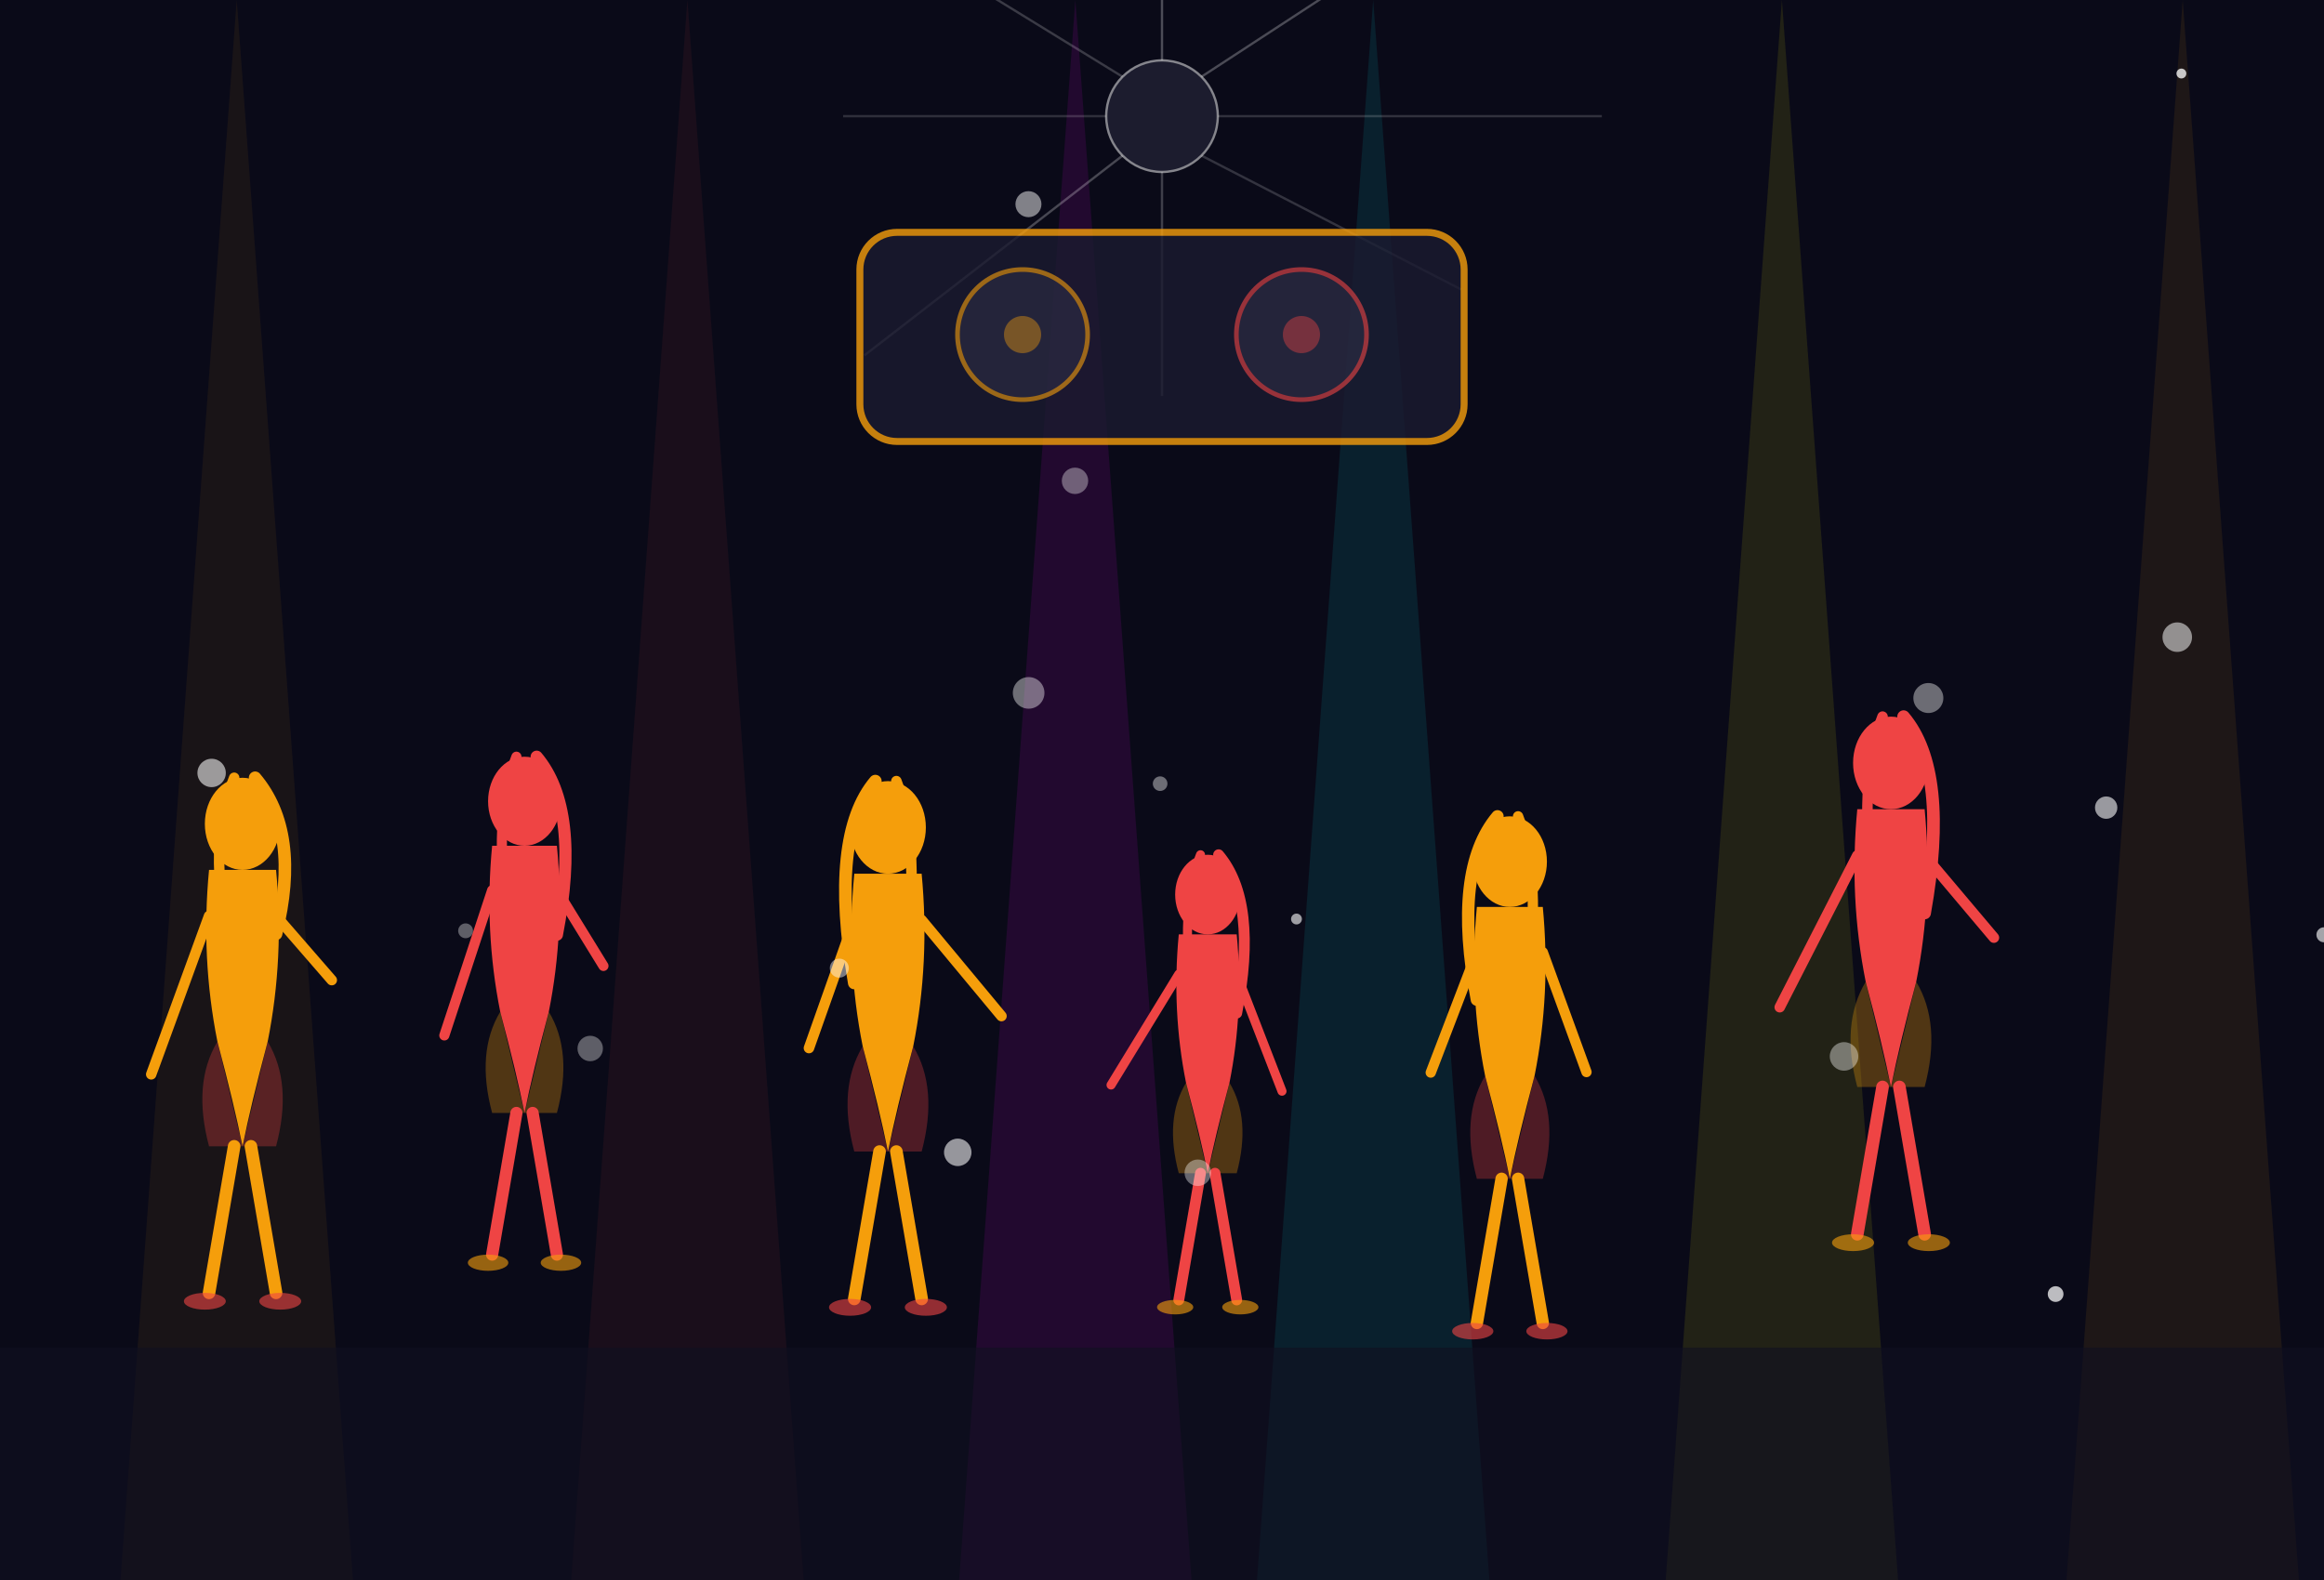
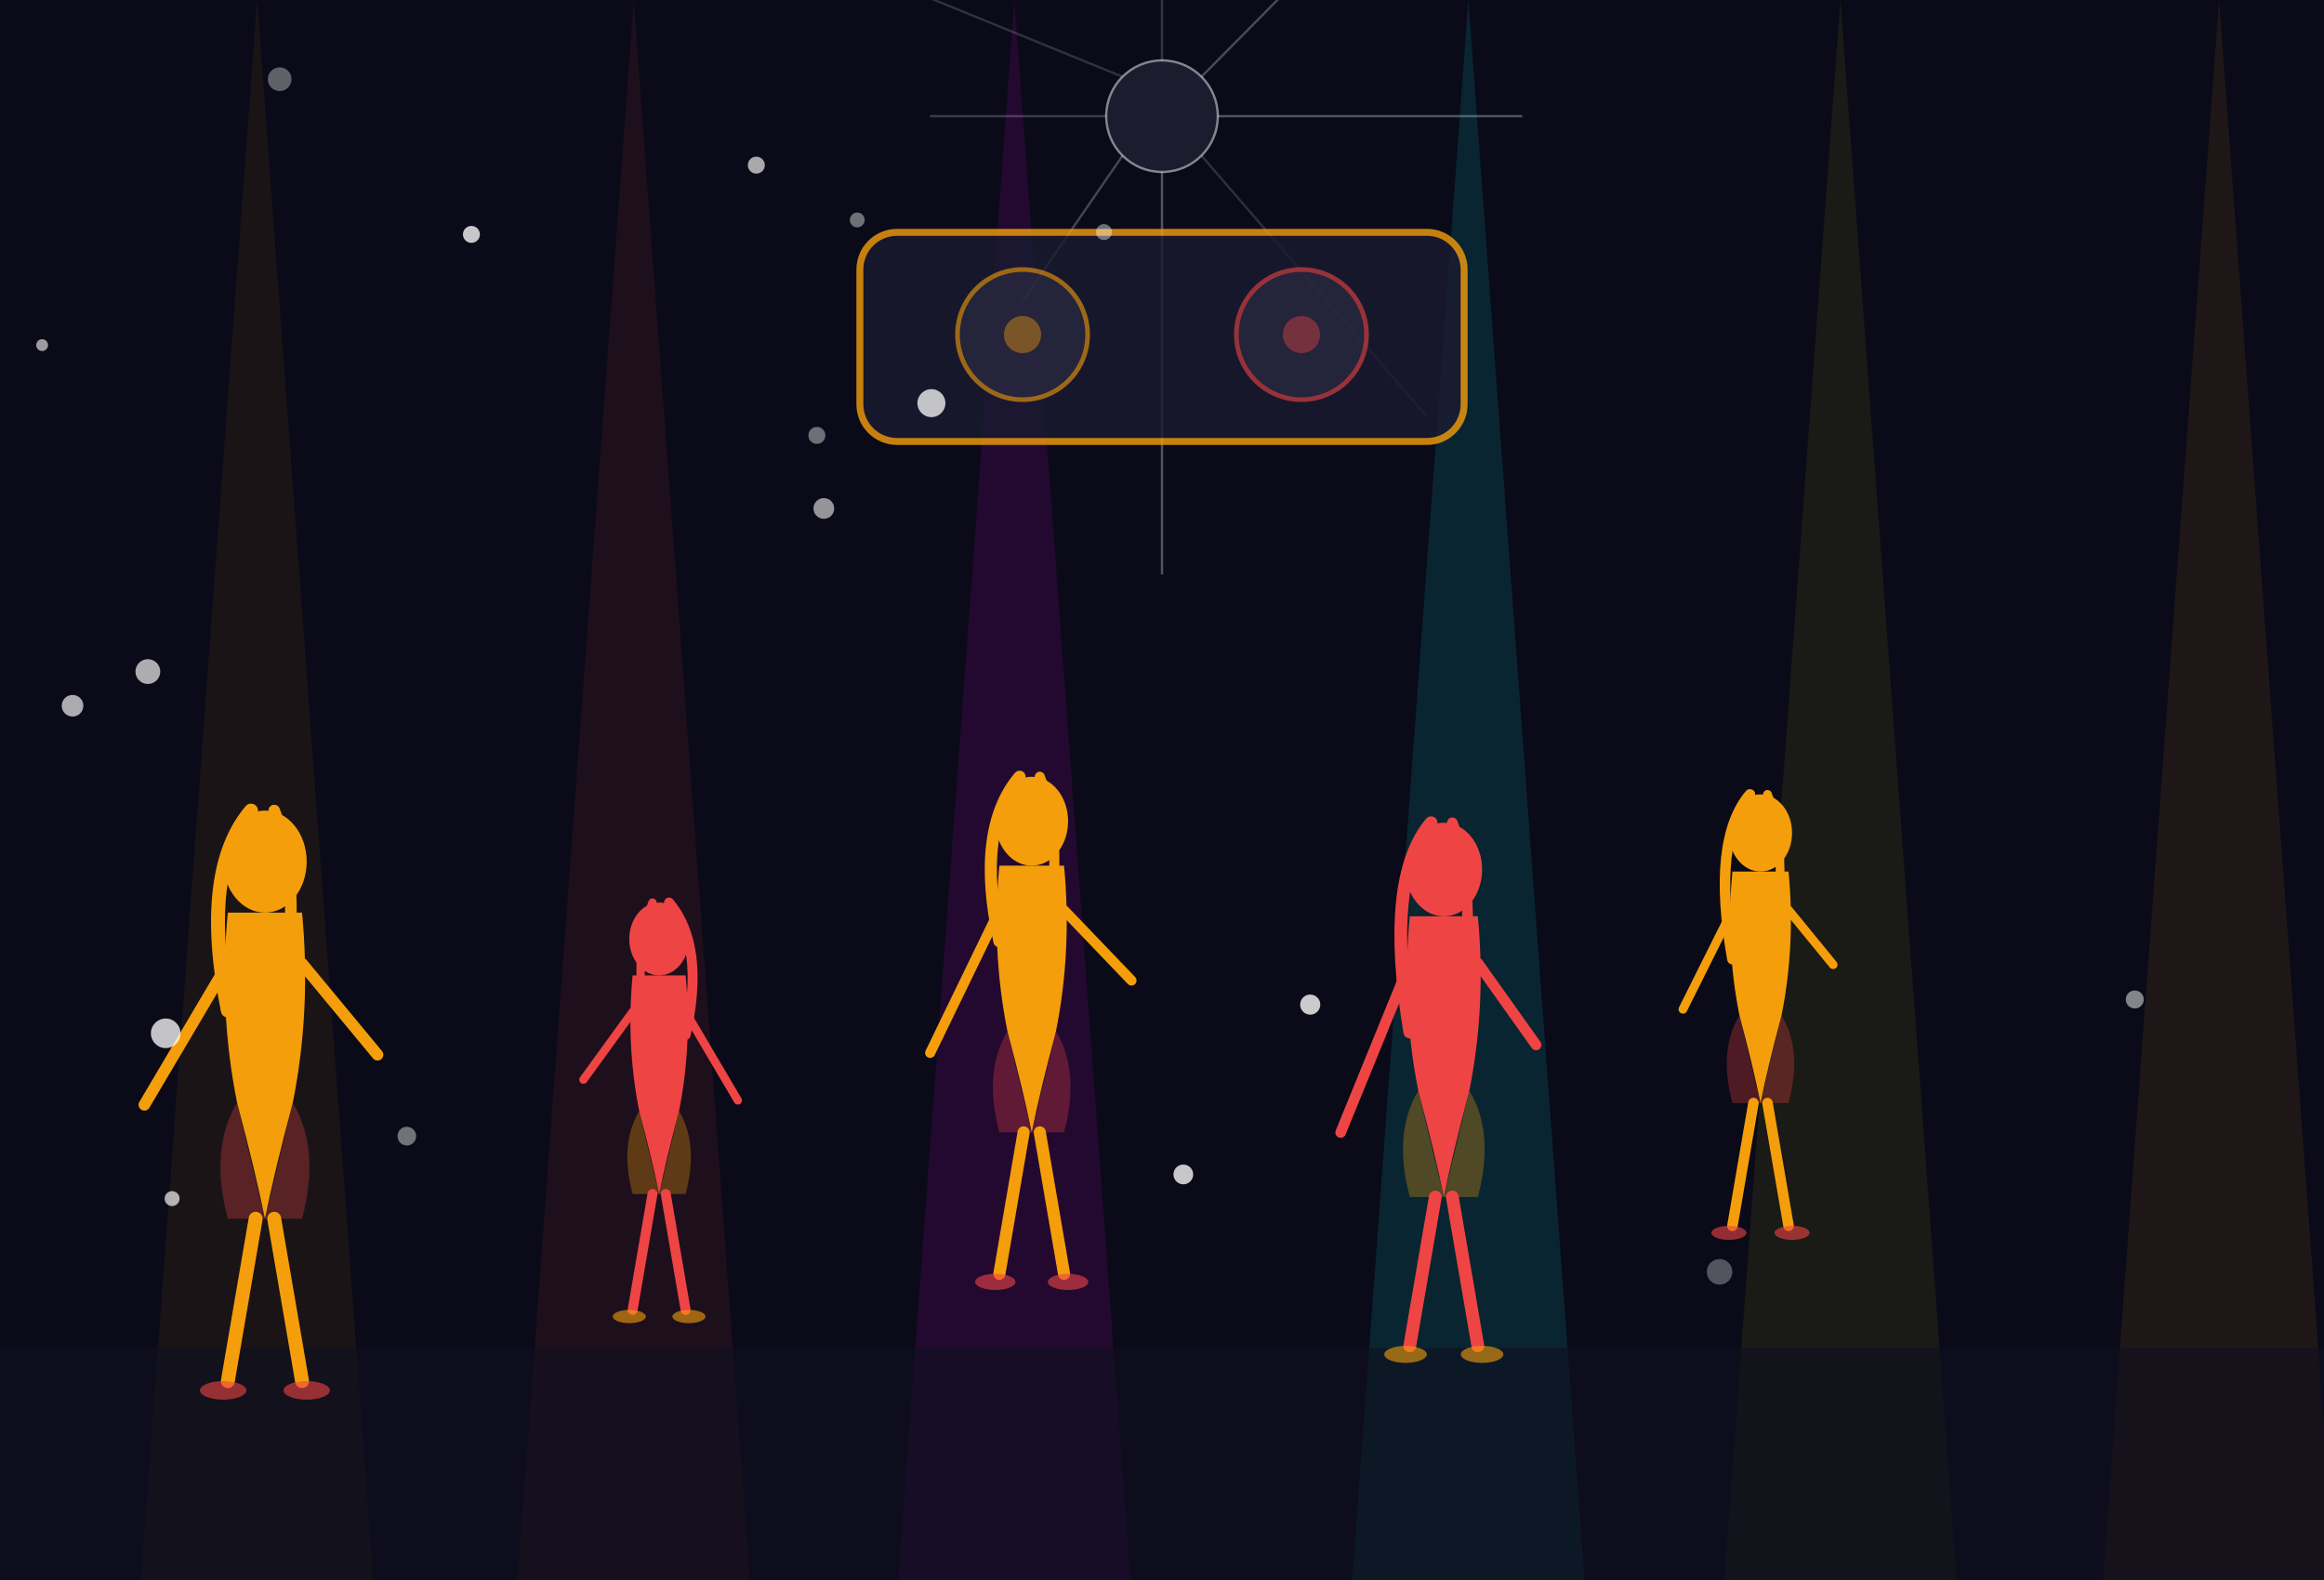
<svg xmlns="http://www.w3.org/2000/svg" viewBox="0 0 500 340" width="500" height="340">
  <rect width="500" height="340" fill="#0a0a18" />
-   <polygon points="50.93,0 25.93,340 75.93,340" fill="#f59e0b" opacity="0.068" />
-   <polygon points="147.893,0 122.893,340 172.893,340" fill="#ef4444" opacity="0.074" />
-   <polygon points="231.354,0 206.354,340 256.354,340" fill="#ff00ff" opacity="0.1" />
-   <polygon points="295.438,0 270.438,340 320.438,340" fill="#00ffff" opacity="0.093" />
-   <polygon points="383.37,0 358.37,340 408.37,340" fill="#ffff00" opacity="0.1" />
-   <polygon points="469.601,0 444.601,340 494.601,340" fill="#f59e0b" opacity="0.089" />
+   <polygon points="55.319,0 30.319,340 80.319,340" fill="#f59e0b" opacity="0.071" />
+   <polygon points="136.339,0 111.339,340 161.339,340" fill="#ef4444" opacity="0.088" />
+   <polygon points="218.233,0 193.233,340 243.233,340" fill="#ff00ff" opacity="0.105" />
+   <polygon points="315.912,0 290.912,340 340.912,340" fill="#00ffff" opacity="0.113" />
+   <polygon points="395.961,0 370.961,340 420.961,340" fill="#ffff00" opacity="0.07" />
+   <polygon points="477.426,0 452.426,340 502.426,340" fill="#f59e0b" opacity="0.092" />
  <circle cx="250" cy="25" r="12" fill="#2d2d44" stroke="#fff" stroke-width="0.5" opacity="0.5" />
-   <line x1="262" y1="25" x2="344.631" y2="25" stroke="#fff" stroke-width="0.5" opacity="0.164" />
-   <line x1="258.485" y1="33.485" x2="314.365" y2="62.292" stroke="#fff" stroke-width="0.5" opacity="0.169" />
-   <line x1="250" y1="37" x2="250" y2="85.21" stroke="#fff" stroke-width="0.5" opacity="0.215" />
-   <line x1="241.515" y1="33.485" x2="185.967" y2="76.475" stroke="#fff" stroke-width="0.5" opacity="0.251" />
-   <line x1="238" y1="25" x2="181.393" y2="25" stroke="#fff" stroke-width="0.5" opacity="0.154" />
-   <line x1="241.515" y1="16.515" x2="187.799" y2="-16.485" stroke="#fff" stroke-width="0.5" opacity="0.196" />
-   <line x1="250" y1="13" x2="250" y2="-64.117" stroke="#fff" stroke-width="0.5" opacity="0.273" />
-   <line x1="258.485" y1="16.515" x2="316.357" y2="-21.269" stroke="#fff" stroke-width="0.5" opacity="0.262" />
+   <line x1="262" y1="25" x2="327.507" y2="25" stroke="#fff" stroke-width="0.5" opacity="0.295" />
+   <line x1="258.485" y1="33.485" x2="306.878" y2="89.499" stroke="#fff" stroke-width="0.5" opacity="0.152" />
+   <line x1="250" y1="37" x2="250" y2="123.609" stroke="#fff" stroke-width="0.5" opacity="0.297" />
+   <line x1="241.515" y1="33.485" x2="220.003" y2="64.761" stroke="#fff" stroke-width="0.5" opacity="0.239" />
+   <line x1="238" y1="25" x2="200.107" y2="25" stroke="#fff" stroke-width="0.5" opacity="0.205" />
+   <line x1="241.515" y1="16.515" x2="180.836" y2="-8.249" stroke="#fff" stroke-width="0.5" opacity="0.161" />
+   <line x1="250" y1="13" x2="250" y2="-15.391" stroke="#fff" stroke-width="0.5" opacity="0.175" />
+   <line x1="258.485" y1="16.515" x2="312.752" y2="-38.305" stroke="#fff" stroke-width="0.5" opacity="0.264" />
  <rect x="185" y="50" width="130" height="45" rx="8" fill="#1a1a30" stroke="#f59e0b" stroke-width="1.5" opacity="0.8" />
  <circle cx="220" cy="72" r="14" fill="#2d2d44" stroke="#f59e0b" stroke-width="1" opacity="0.6" />
  <circle cx="280" cy="72" r="14" fill="#2d2d44" stroke="#ef4444" stroke-width="1" opacity="0.6" />
  <circle cx="220" cy="72" r="4" fill="#f59e0b" opacity="0.4" />
  <circle cx="280" cy="72" r="4" fill="#ef4444" opacity="0.4" />
  <rect x="0" y="290" width="500" height="50" fill="#0f0f20" opacity="0.6" />
-   <g transform="translate(52.18364,224.1413) scale(0.9011888)">
+   <g transform="translate(56.99881,237.3104) scale(0.9981408)">
    <ellipse cx="0" cy="-52" rx="9" ry="11" fill="#f59e0b" />
-     <path d="M3,-63 Q14,-50 8,-25.733" stroke="#f59e0b" stroke-width="3" fill="none" stroke-linecap="round" />
-     <path d="M-2,-63 Q-8,-48 -4,-28.733" stroke="#f59e0b" stroke-width="2.5" fill="none" stroke-linecap="round" />
+     <path d="M-3,-63 Q-14,-50 -8,-19.901" stroke="#f59e0b" stroke-width="3" fill="none" stroke-linecap="round" />
+     <path d="M2,-63 Q8,-48 4,-22.901" stroke="#f59e0b" stroke-width="2.5" fill="none" stroke-linecap="round" />
    <path d="M-8,-41 Q-10,-20 -6,0 Q-2,15 0,25 Q2,15 6,0 Q10,-20 8,-41 Z" fill="#f59e0b" />
    <path d="M-6,0 Q-12,10 -8,25 L0,25 Z" fill="#ef4444" opacity="0.3" />
    <path d="M6,0 Q12,10 8,25 L0,25 Z" fill="#ef4444" opacity="0.3" />
    <line x1="-2" y1="25" x2="-8" y2="60" stroke="#f59e0b" stroke-width="3" stroke-linecap="round" />
    <line x1="2" y1="25" x2="8" y2="60" stroke="#f59e0b" stroke-width="3" stroke-linecap="round" />
    <ellipse cx="-9" cy="62" rx="5" ry="2" fill="#ef4444" opacity="0.6" />
    <ellipse cx="9" cy="62" rx="5" ry="2" fill="#ef4444" opacity="0.6" />
-     <line x1="-8" y1="-30" x2="-21.805" y2="7.816" stroke="#f59e0b" stroke-width="2.5" stroke-linecap="round" />
-     <line x1="8" y1="-30" x2="21.298" y2="-14.682" stroke="#f59e0b" stroke-width="2.5" stroke-linecap="round" />
+     <line x1="-8" y1="-30" x2="-25.985" y2="0.431" stroke="#f59e0b" stroke-width="2.5" stroke-linecap="round" />
+     <line x1="8" y1="-30" x2="24.27" y2="-10.36" stroke="#f59e0b" stroke-width="2.5" stroke-linecap="round" />
  </g>
-   <g transform="translate(112.8485,217.7161) scale(0.8711157)">
+   <g transform="translate(141.8068,239.1171) scale(0.7127005)">
    <ellipse cx="0" cy="-52" rx="9" ry="11" fill="#ef4444" />
-     <path d="M3,-63 Q14,-50 8,-19.035" stroke="#ef4444" stroke-width="3" fill="none" stroke-linecap="round" />
-     <path d="M-2,-63 Q-8,-48 -4,-22.035" stroke="#ef4444" stroke-width="2.5" fill="none" stroke-linecap="round" />
+     <path d="M3,-63 Q14,-50 8,-23.04" stroke="#ef4444" stroke-width="3" fill="none" stroke-linecap="round" />
+     <path d="M-2,-63 Q-8,-48 -4,-26.04" stroke="#ef4444" stroke-width="2.5" fill="none" stroke-linecap="round" />
    <path d="M-8,-41 Q-10,-20 -6,0 Q-2,15 0,25 Q2,15 6,0 Q10,-20 8,-41 Z" fill="#ef4444" />
    <path d="M-6,0 Q-12,10 -8,25 L0,25 Z" fill="#f59e0b" opacity="0.3" />
    <path d="M6,0 Q12,10 8,25 L0,25 Z" fill="#f59e0b" opacity="0.3" />
    <line x1="-2" y1="25" x2="-8" y2="60" stroke="#ef4444" stroke-width="3" stroke-linecap="round" />
    <line x1="2" y1="25" x2="8" y2="60" stroke="#ef4444" stroke-width="3" stroke-linecap="round" />
    <ellipse cx="-9" cy="62" rx="5" ry="2" fill="#f59e0b" opacity="0.6" />
    <ellipse cx="9" cy="62" rx="5" ry="2" fill="#f59e0b" opacity="0.6" />
-     <line x1="-8" y1="-30" x2="-19.806" y2="5.852" stroke="#ef4444" stroke-width="2.5" stroke-linecap="round" />
-     <line x1="8" y1="-30" x2="19.492" y2="-11.318" stroke="#ef4444" stroke-width="2.5" stroke-linecap="round" />
+     <line x1="-8" y1="-30" x2="-22.857" y2="-9.524" stroke="#ef4444" stroke-width="2.5" stroke-linecap="round" />
+     <line x1="8" y1="-30" x2="23.769" y2="-3.252" stroke="#ef4444" stroke-width="2.5" stroke-linecap="round" />
  </g>
-   <g transform="translate(191.0421,225.1593) scale(0.9058762)">
+   <g transform="translate(221.9676,221.9378) scale(0.8696175)">
    <ellipse cx="0" cy="-52" rx="9" ry="11" fill="#f59e0b" />
-     <path d="M-3,-63 Q-14,-50 -8,-15.052" stroke="#f59e0b" stroke-width="3" fill="none" stroke-linecap="round" />
-     <path d="M2,-63 Q8,-48 4,-18.052" stroke="#f59e0b" stroke-width="2.5" fill="none" stroke-linecap="round" />
+     <path d="M-3,-63 Q-14,-50 -8,-22.306" stroke="#f59e0b" stroke-width="3" fill="none" stroke-linecap="round" />
+     <path d="M2,-63 Q8,-48 4,-25.306" stroke="#f59e0b" stroke-width="2.5" fill="none" stroke-linecap="round" />
    <path d="M-8,-41 Q-10,-20 -6,0 Q-2,15 0,25 Q2,15 6,0 Q10,-20 8,-41 Z" fill="#f59e0b" />
    <path d="M-6,0 Q-12,10 -8,25 L0,25 Z" fill="#ef4444" opacity="0.3" />
    <path d="M6,0 Q12,10 8,25 L0,25 Z" fill="#ef4444" opacity="0.3" />
    <line x1="-2" y1="25" x2="-8" y2="60" stroke="#f59e0b" stroke-width="3" stroke-linecap="round" />
    <line x1="2" y1="25" x2="8" y2="60" stroke="#f59e0b" stroke-width="3" stroke-linecap="round" />
    <ellipse cx="-9" cy="62" rx="5" ry="2" fill="#ef4444" opacity="0.6" />
    <ellipse cx="9" cy="62" rx="5" ry="2" fill="#ef4444" opacity="0.6" />
-     <line x1="-8" y1="-30" x2="-18.763" y2="0.407" stroke="#f59e0b" stroke-width="2.5" stroke-linecap="round" />
-     <line x1="8" y1="-30" x2="26.953" y2="-7.191" stroke="#f59e0b" stroke-width="2.5" stroke-linecap="round" />
+     <line x1="-8" y1="-30" x2="-25.122" y2="5.323" stroke="#f59e0b" stroke-width="2.5" stroke-linecap="round" />
+     <line x1="8" y1="-30" x2="24.69" y2="-12.58" stroke="#f59e0b" stroke-width="2.5" stroke-linecap="round" />
  </g>
-   <g transform="translate(259.8408,233.0002) scale(0.7788325)">
+   <g transform="translate(310.6322,234.7025) scale(0.9152594)">
    <ellipse cx="0" cy="-52" rx="9" ry="11" fill="#ef4444" />
-     <path d="M3,-63 Q14,-50 8,-19.243" stroke="#ef4444" stroke-width="3" fill="none" stroke-linecap="round" />
-     <path d="M-2,-63 Q-8,-48 -4,-22.243" stroke="#ef4444" stroke-width="2.5" fill="none" stroke-linecap="round" />
+     <path d="M-3,-63 Q-14,-50 -8,-13.792" stroke="#ef4444" stroke-width="3" fill="none" stroke-linecap="round" />
+     <path d="M2,-63 Q8,-48 4,-16.792" stroke="#ef4444" stroke-width="2.5" fill="none" stroke-linecap="round" />
    <path d="M-8,-41 Q-10,-20 -6,0 Q-2,15 0,25 Q2,15 6,0 Q10,-20 8,-41 Z" fill="#ef4444" />
    <path d="M-6,0 Q-12,10 -8,25 L0,25 Z" fill="#f59e0b" opacity="0.3" />
    <path d="M6,0 Q12,10 8,25 L0,25 Z" fill="#f59e0b" opacity="0.3" />
    <line x1="-2" y1="25" x2="-8" y2="60" stroke="#ef4444" stroke-width="3" stroke-linecap="round" />
    <line x1="2" y1="25" x2="8" y2="60" stroke="#ef4444" stroke-width="3" stroke-linecap="round" />
    <ellipse cx="-9" cy="62" rx="5" ry="2" fill="#f59e0b" opacity="0.6" />
    <ellipse cx="9" cy="62" rx="5" ry="2" fill="#f59e0b" opacity="0.6" />
-     <line x1="-8" y1="-30" x2="-26.71" y2="0.616" stroke="#ef4444" stroke-width="2.5" stroke-linecap="round" />
-     <line x1="8" y1="-30" x2="20.512" y2="2.327" stroke="#ef4444" stroke-width="2.5" stroke-linecap="round" />
+     <line x1="-8" y1="-30" x2="-24.248" y2="9.834" stroke="#ef4444" stroke-width="2.5" stroke-linecap="round" />
+     <line x1="8" y1="-30" x2="21.693" y2="-10.751" stroke="#ef4444" stroke-width="2.5" stroke-linecap="round" />
  </g>
-   <g transform="translate(324.8355,231.5044) scale(0.8863827)">
+   <g transform="translate(378.7617,218.4963) scale(0.7548575)">
    <ellipse cx="0" cy="-52" rx="9" ry="11" fill="#f59e0b" />
-     <path d="M-3,-63 Q-14,-50 -8,-18.489" stroke="#f59e0b" stroke-width="3" fill="none" stroke-linecap="round" />
-     <path d="M2,-63 Q8,-48 4,-21.489" stroke="#f59e0b" stroke-width="2.5" fill="none" stroke-linecap="round" />
+     <path d="M-3,-63 Q-14,-50 -8,-16.026" stroke="#f59e0b" stroke-width="3" fill="none" stroke-linecap="round" />
+     <path d="M2,-63 Q8,-48 4,-19.026" stroke="#f59e0b" stroke-width="2.5" fill="none" stroke-linecap="round" />
    <path d="M-8,-41 Q-10,-20 -6,0 Q-2,15 0,25 Q2,15 6,0 Q10,-20 8,-41 Z" fill="#f59e0b" />
    <path d="M-6,0 Q-12,10 -8,25 L0,25 Z" fill="#ef4444" opacity="0.3" />
    <path d="M6,0 Q12,10 8,25 L0,25 Z" fill="#ef4444" opacity="0.3" />
    <line x1="-2" y1="25" x2="-8" y2="60" stroke="#f59e0b" stroke-width="3" stroke-linecap="round" />
    <line x1="2" y1="25" x2="8" y2="60" stroke="#f59e0b" stroke-width="3" stroke-linecap="round" />
    <ellipse cx="-9" cy="62" rx="5" ry="2" fill="#ef4444" opacity="0.6" />
    <ellipse cx="9" cy="62" rx="5" ry="2" fill="#ef4444" opacity="0.6" />
-     <line x1="-8" y1="-30" x2="-19.194" y2="-0.79" stroke="#f59e0b" stroke-width="2.5" stroke-linecap="round" />
-     <line x1="8" y1="-30" x2="18.606" y2="-0.918" stroke="#f59e0b" stroke-width="2.5" stroke-linecap="round" />
+     <line x1="-8" y1="-30" x2="-22.102" y2="-1.741" stroke="#f59e0b" stroke-width="2.5" stroke-linecap="round" />
+     <line x1="8" y1="-30" x2="20.711" y2="-14.453" stroke="#f59e0b" stroke-width="2.5" stroke-linecap="round" />
  </g>
-   <g transform="translate(406.8321,211.2651) scale(0.9055896)">
-     <ellipse cx="0" cy="-52" rx="9" ry="11" fill="#ef4444" />
-     <path d="M3,-63 Q14,-50 8,-16.337" stroke="#ef4444" stroke-width="3" fill="none" stroke-linecap="round" />
-     <path d="M-2,-63 Q-8,-48 -4,-19.337" stroke="#ef4444" stroke-width="2.5" fill="none" stroke-linecap="round" />
-     <path d="M-8,-41 Q-10,-20 -6,0 Q-2,15 0,25 Q2,15 6,0 Q10,-20 8,-41 Z" fill="#ef4444" />
-     <path d="M-6,0 Q-12,10 -8,25 L0,25 Z" fill="#f59e0b" opacity="0.3" />
-     <path d="M6,0 Q12,10 8,25 L0,25 Z" fill="#f59e0b" opacity="0.3" />
-     <line x1="-2" y1="25" x2="-8" y2="60" stroke="#ef4444" stroke-width="3" stroke-linecap="round" />
-     <line x1="2" y1="25" x2="8" y2="60" stroke="#ef4444" stroke-width="3" stroke-linecap="round" />
-     <ellipse cx="-9" cy="62" rx="5" ry="2" fill="#f59e0b" opacity="0.6" />
-     <ellipse cx="9" cy="62" rx="5" ry="2" fill="#f59e0b" opacity="0.6" />
-     <line x1="-8" y1="-30" x2="-26.422" y2="6.045" stroke="#ef4444" stroke-width="2.5" stroke-linecap="round" />
-     <line x1="8" y1="-30" x2="24.457" y2="-10.489" stroke="#ef4444" stroke-width="2.5" stroke-linecap="round" />
-   </g>
-   <circle cx="249.599" cy="168.636" r="1.573" fill="#fff" opacity="0.405" />
-   <circle cx="257.705" cy="252.366" r="2.853" fill="#fff" opacity="0.377" />
-   <circle cx="396.741" cy="227.329" r="3.071" fill="#fff" opacity="0.388" />
-   <circle cx="442.26" cy="278.47" r="1.693" fill="#fff" opacity="0.723" />
-   <circle cx="100.17" cy="200.298" r="1.597" fill="#fff" opacity="0.34" />
-   <circle cx="221.266" cy="43.936" r="2.799" fill="#fff" opacity="0.487" />
-   <circle cx="499.981" cy="201.156" r="1.613" fill="#fff" opacity="0.626" />
-   <circle cx="414.879" cy="150.208" r="3.226" fill="#fff" opacity="0.4" />
-   <circle cx="221.307" cy="149.103" r="3.401" fill="#fff" opacity="0.405" />
-   <circle cx="468.431" cy="137.111" r="3.175" fill="#fff" opacity="0.52" />
-   <circle cx="278.934" cy="197.762" r="1.167" fill="#fff" opacity="0.605" />
-   <circle cx="180.577" cy="208.331" r="2.046" fill="#fff" opacity="0.454" />
-   <circle cx="469.32" cy="15.821" r="1.063" fill="#fff" opacity="0.758" />
-   <circle cx="231.282" cy="103.467" r="2.839" fill="#fff" opacity="0.355" />
-   <circle cx="206.058" cy="247.973" r="2.955" fill="#fff" opacity="0.571" />
-   <circle cx="45.529" cy="166.329" r="3.054" fill="#fff" opacity="0.569" />
-   <circle cx="453.134" cy="173.795" r="2.406" fill="#fff" opacity="0.583" />
-   <circle cx="126.982" cy="225.626" r="2.739" fill="#fff" opacity="0.341" />
+   <circle cx="101.423" cy="50.438" r="1.826" fill="#fff" opacity="0.771" />
+   <circle cx="175.746" cy="93.691" r="1.83" fill="#fff" opacity="0.411" />
+   <circle cx="281.89" cy="216.181" r="2.165" fill="#fff" opacity="0.787" />
+   <circle cx="37.025" cy="257.928" r="1.611" fill="#fff" opacity="0.668" />
+   <circle cx="15.606" cy="151.87" r="2.329" fill="#fff" opacity="0.658" />
+   <circle cx="87.528" cy="244.484" r="2.011" fill="#fff" opacity="0.424" />
+   <circle cx="237.514" cy="49.939" r="1.721" fill="#fff" opacity="0.41" />
+   <circle cx="369.962" cy="273.691" r="2.756" fill="#fff" opacity="0.301" />
+   <circle cx="9.063" cy="74.265" r="1.276" fill="#fff" opacity="0.59" />
+   <circle cx="254.589" cy="252.727" r="2.126" fill="#fff" opacity="0.773" />
+   <circle cx="60.173" cy="17.043" r="2.553" fill="#fff" opacity="0.35" />
+   <circle cx="184.432" cy="47.329" r="1.599" fill="#fff" opacity="0.412" />
+   <circle cx="35.649" cy="222.359" r="3.184" fill="#fff" opacity="0.756" />
+   <circle cx="200.386" cy="86.752" r="3.011" fill="#fff" opacity="0.739" />
+   <circle cx="177.245" cy="109.414" r="2.233" fill="#fff" opacity="0.564" />
+   <circle cx="31.81" cy="144.519" r="2.67" fill="#fff" opacity="0.664" />
+   <circle cx="459.291" cy="215.075" r="1.938" fill="#fff" opacity="0.497" />
+   <circle cx="162.721" cy="35.535" r="1.829" fill="#fff" opacity="0.643" />
</svg>
